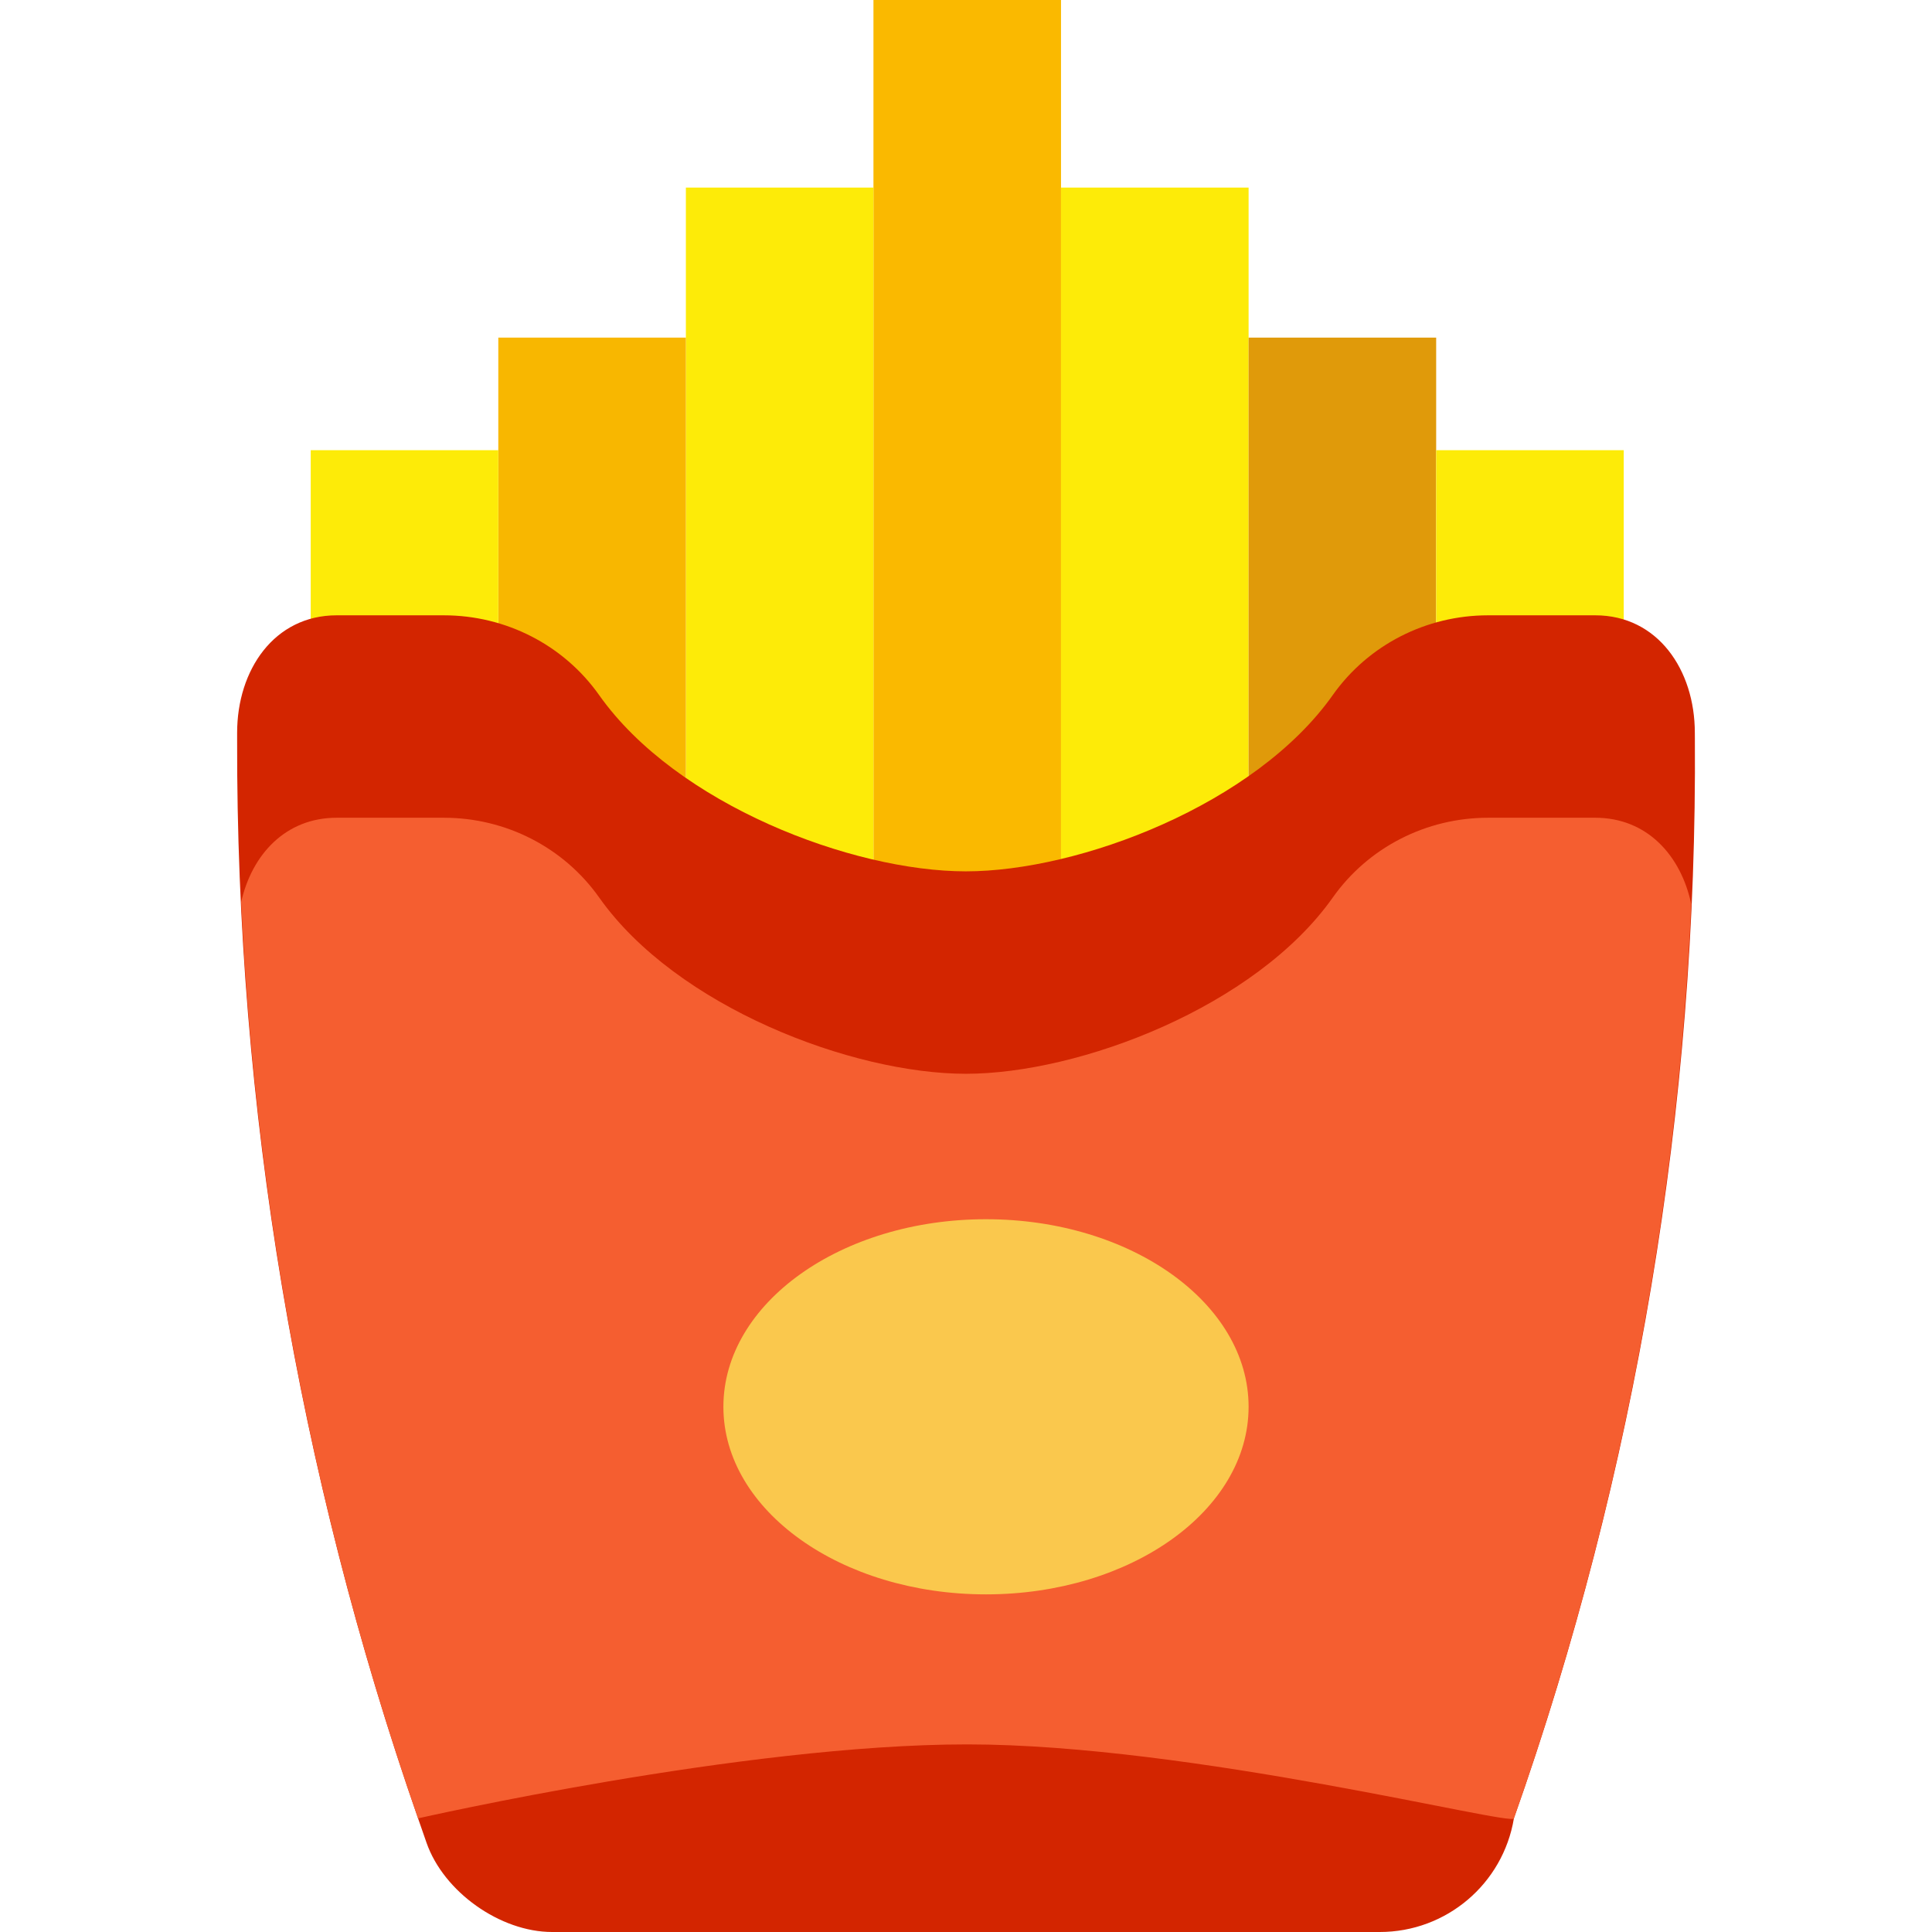
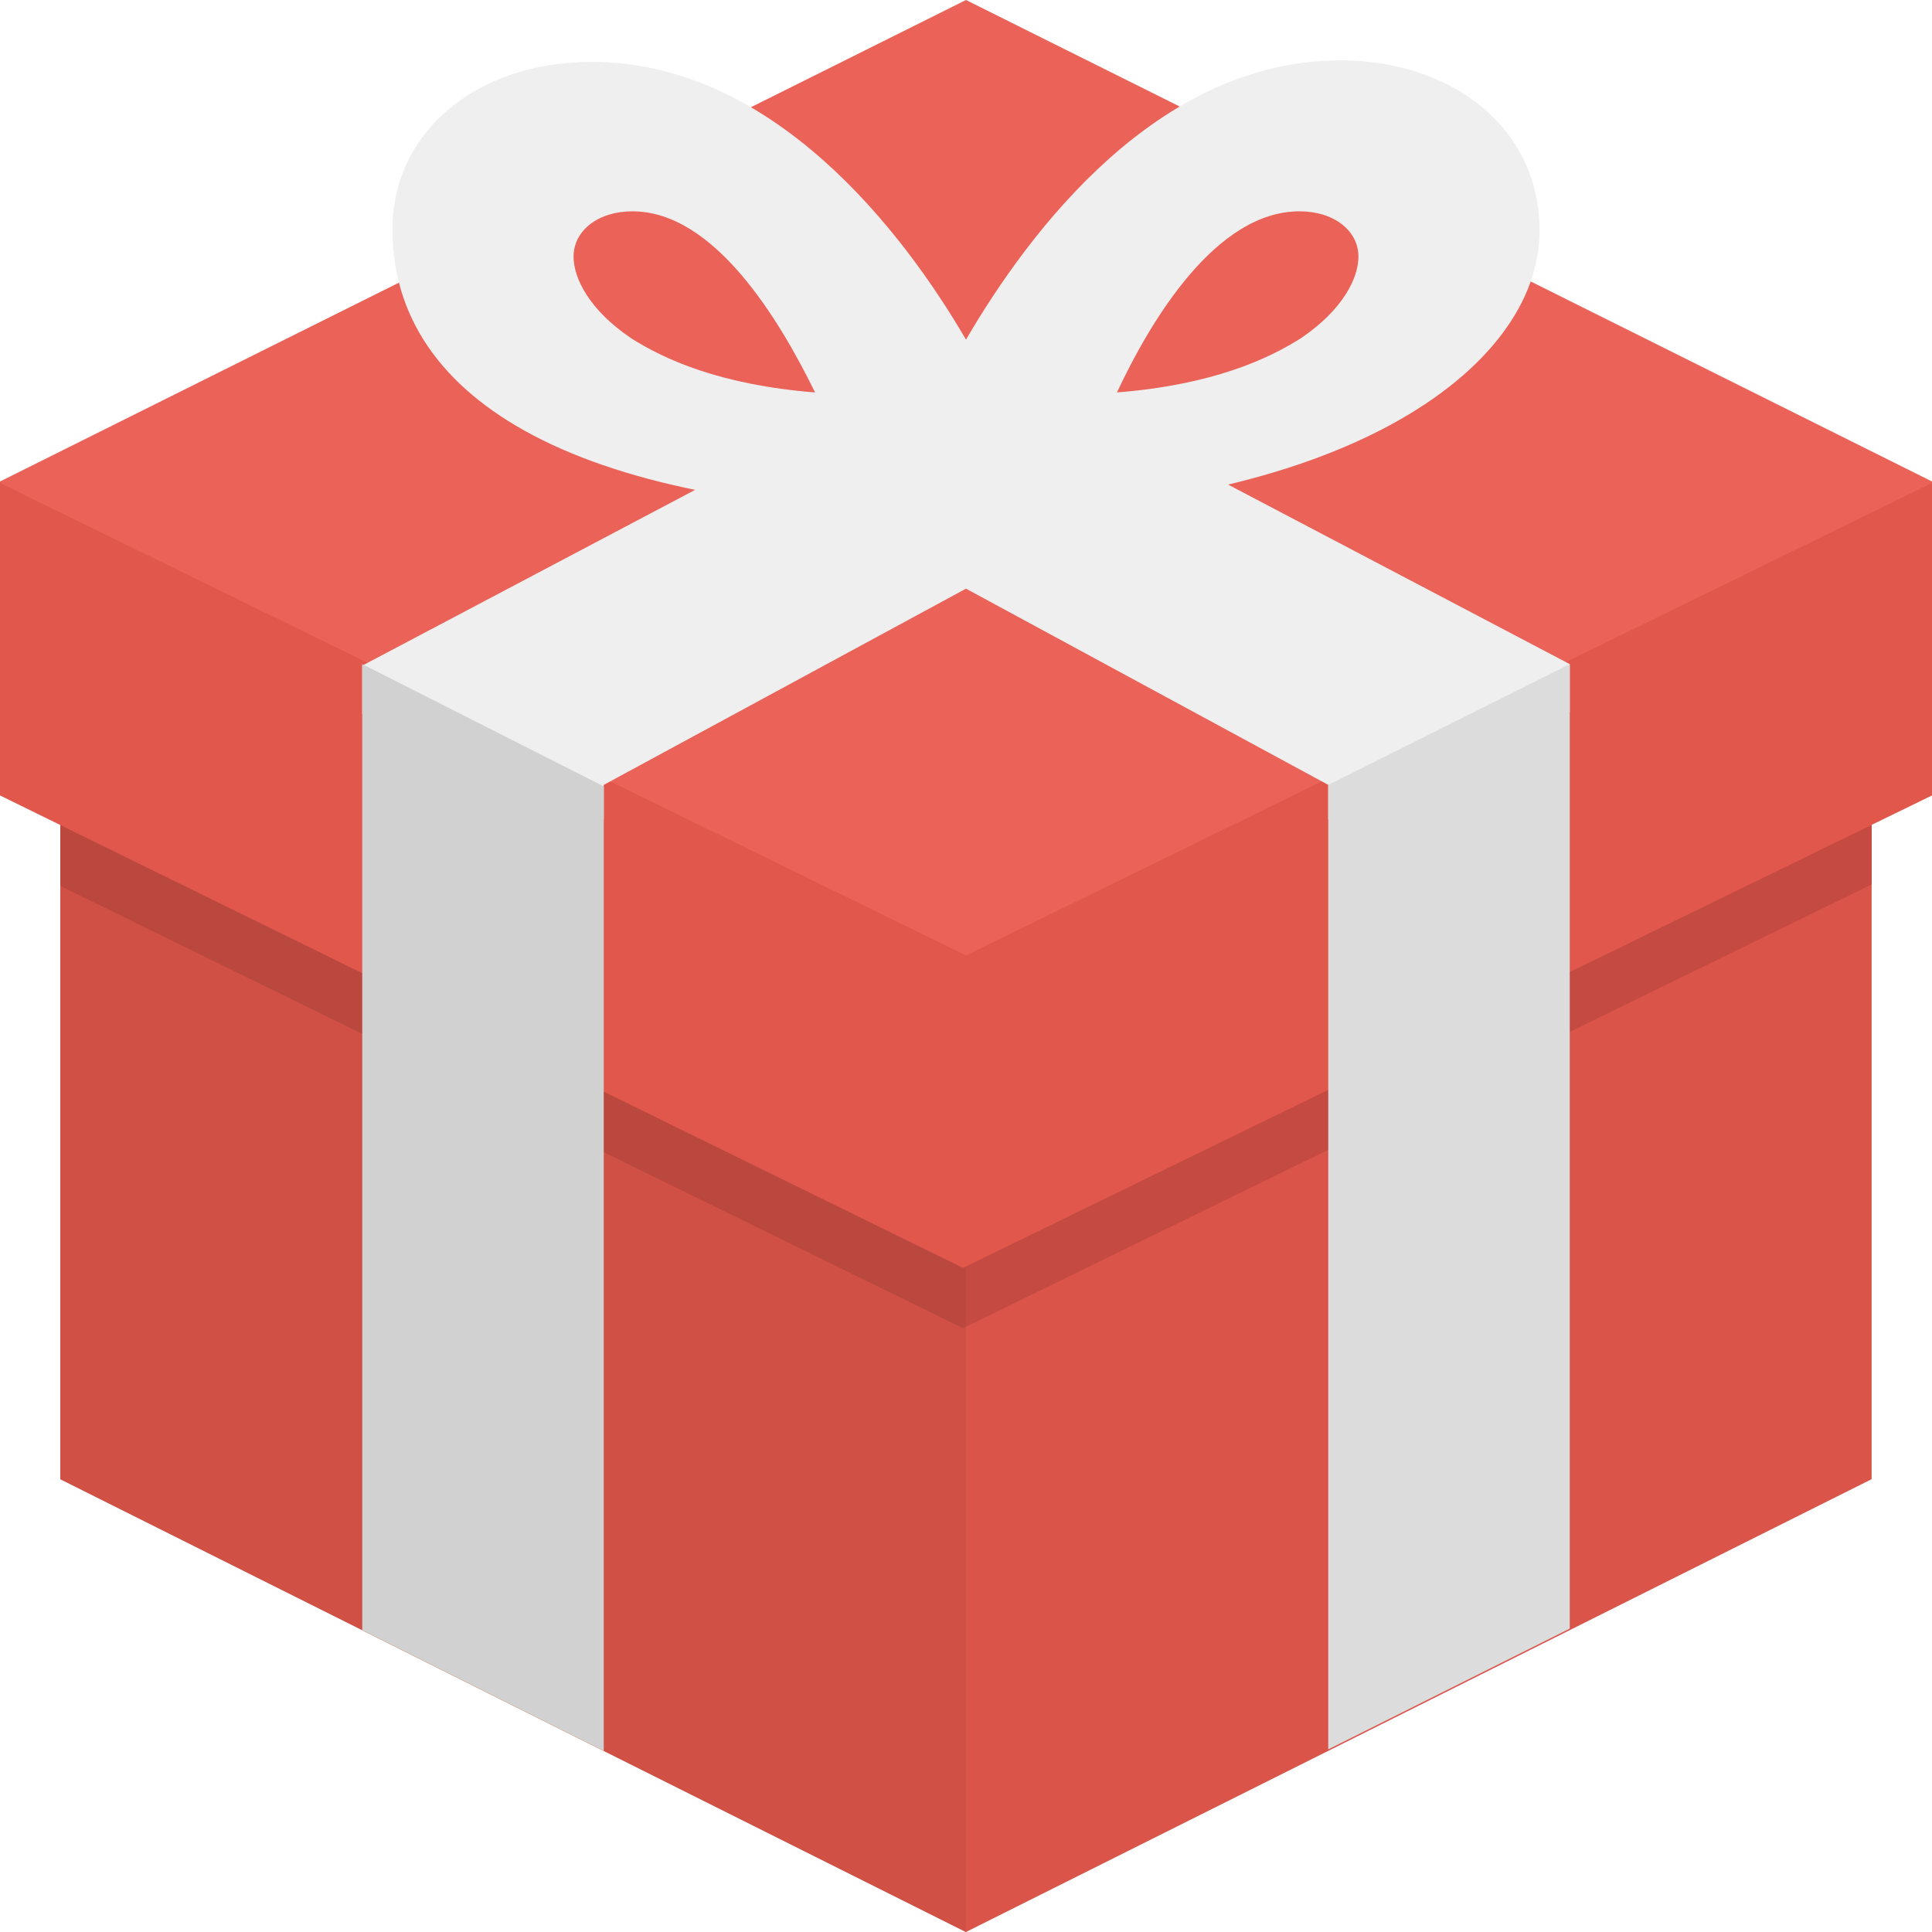
- <svg xmlns="http://www.w3.org/2000/svg" version="1.1" id="Capa_1" x="0px" y="0px" viewBox="0 0 51.5 51.5" style="enable-background:new 0 0 51.5 51.5;" xml:space="preserve">
-   <g>
-     <path style="fill:#FAB900;" d="M25.746,23.726c0.763,0,1.632-0.114,2.537-0.33V0h-5v23.414   C24.161,23.618,25.004,23.726,25.746,23.726z" />
-     <path style="fill:#FDEB08;" d="M33.283,21.182V5h-5v18C29.972,22.598,31.784,22.232,33.283,21.182z" />
-     <path style="fill:#E09A0A;" d="M35.498,19.068c0.69-0.962,1.675-1.648,2.785-1.965V9h-5v12   C34.158,20.388,34.928,19.864,35.498,19.068z" />
-     <path style="fill:#FDEB08;" d="M39.664,16.902h2.859c0.267,0,0.518,0.05,0.76,0.122V12h-5v5.103   C38.728,16.976,39.19,16.902,39.664,16.902z" />
-     <path style="fill:#FDEB08;" d="M23.283,23V5h-5v16.231C19.79,22.271,21.601,22.609,23.283,23z" />
-     <path style="fill:#F8B700;" d="M15.999,19.068c0.586,0.817,1.381,1.309,2.284,1.932V9h-5v8.124   C14.364,17.45,15.324,18.125,15.999,19.068z" />
-     <path style="fill:#FDEB08;" d="M8.974,16.902h2.859c0.499,0,0.985,0.082,1.45,0.223V12h-5v4.999   C8.504,16.941,8.733,16.902,8.974,16.902z" />
-     <path style="fill:#D32500;" d="M39.664,16.402c-1.643,0-3.191,0.786-4.139,2.128c-2.06,2.915-6.749,4.697-9.779,4.697   s-7.714-1.781-9.774-4.697c-0.948-1.342-2.496-2.128-4.139-2.128H8.974c-1.662,0-2.653,1.453-2.653,3.132l0,0.175   c-0.024,9.791,1.606,19.516,4.823,28.763l0.225,0.647c0.456,1.31,1.963,2.381,3.35,2.381h22.061c1.772,0,3.284-1.281,3.575-3.028   l0,0c3.262-9.244,4.894-18.984,4.824-28.786l-0.001-0.152c0-1.679-0.991-3.132-2.653-3.132H39.664z" />
-     <path style="fill:#F55E30;" d="M42.524,21.798h-2.859c-1.643,0-3.191,0.786-4.139,2.128c-2.06,2.915-6.749,4.697-9.779,4.697   s-7.714-1.781-9.774-4.697c-0.948-1.342-2.496-2.128-4.139-2.128H8.974c-1.358,0-2.257,0.975-2.545,2.245   c0.395,8.32,1.973,16.548,4.715,24.428c0,0,8.654-1.972,14.64-1.972c5.978,0,14.534,2.188,14.57,1.972   c2.771-7.854,4.353-16.068,4.728-24.372C44.808,22.801,43.902,21.798,42.524,21.798z" />
-     <ellipse style="fill:#FAC84D;" cx="26.283" cy="37.5" rx="7" ry="5" />
-   </g>
+ <svg xmlns="http://www.w3.org/2000/svg" version="1.1" id="Layer_1" x="0px" y="0px" viewBox="0 0 504.124 504.124" style="enable-background:new 0 0 504.124 504.124;" xml:space="preserve">
+   <path style="fill:#DB5449;" d="M15.754,133.909l236.308,118.154L488.37,133.909v252.062L252.062,504.123L15.754,385.969V133.909z" />
+   <path style="fill:#C54B42;" d="M15.754,157.538v73.649l235.52,115.397l237.095-115.791v-73.255L252.062,273.33L15.754,157.538z" />
+   <path style="fill:#D05045;" d="M252.062,504.123V252.063L31.508,141.786H15.754v244.185L252.062,504.123z" />
+   <path style="fill:#BB483E;" d="M15.754,157.538v73.649l235.52,115.397l0.788-0.394v-73.255v0.394L15.754,157.538z" />
+   <path style="fill:#EB6258;" d="M0,125.638L252.062,0.001l252.062,125.637v16.542L252.062,267.815L0,142.573V125.638z" />
+   <path style="fill:#EFEFEF;" d="M396.603,39.779c-8.271-14.966-25.994-24.025-46.868-24.025c-47.655,0-81.132,44.505-97.674,72.862  c-16.542-28.357-50.412-72.468-97.674-72.468c-30.326,0-51.988,18.511-51.988,43.717c0,44.898,49.231,74.043,148.086,74.043  s151.237-37.415,151.237-73.649C401.723,53.17,400.148,46.081,396.603,39.779z M164.628,88.223  c-11.028-7.483-14.966-15.754-14.966-21.268c0-6.695,6.302-11.815,15.36-11.815c21.268,0,38.203,27.963,47.655,47.262  C187.865,100.432,173.292,93.736,164.628,88.223z M339.495,88.223c-8.665,5.514-23.237,12.209-48.049,14.178  c9.058-19.298,25.994-47.262,47.655-47.262c9.058,0,15.36,5.12,15.36,11.815C354.462,72.469,350.523,80.739,339.495,88.223z" />
+   <path style="fill:#E2574C;" d="M0,126.032l252.062,123.274l252.062-123.274v81.526l-252.85,123.274L0,207.558V126.032z" />
+   <path style="fill:#EFEFEF;" d="M346.585,213.859v-9.058l-94.523-51.2l-94.523,51.2v9.058L94.524,186.29v-12.603l154.387-81.526  l3.151,1.575l3.151-1.575L409.6,173.293v12.603L346.585,213.859z" />
+   <path style="fill:#DCDCDC;" d="M346.585,204.801v251.668l63.015-31.508V173.293L346.585,204.801z" />
+   <path style="fill:#D1D1D1;" d="M94.523,425.354l63.015,31.508V205.195l-63.015-31.902C94.523,173.292,94.523,425.354,94.523,425.354  z" />
  <g>
</g>
  <g>
</g>
  <g>
</g>
  <g>
</g>
  <g>
</g>
  <g>
</g>
  <g>
</g>
  <g>
</g>
  <g>
</g>
  <g>
</g>
  <g>
</g>
  <g>
</g>
  <g>
</g>
  <g>
</g>
  <g>
</g>
</svg>
